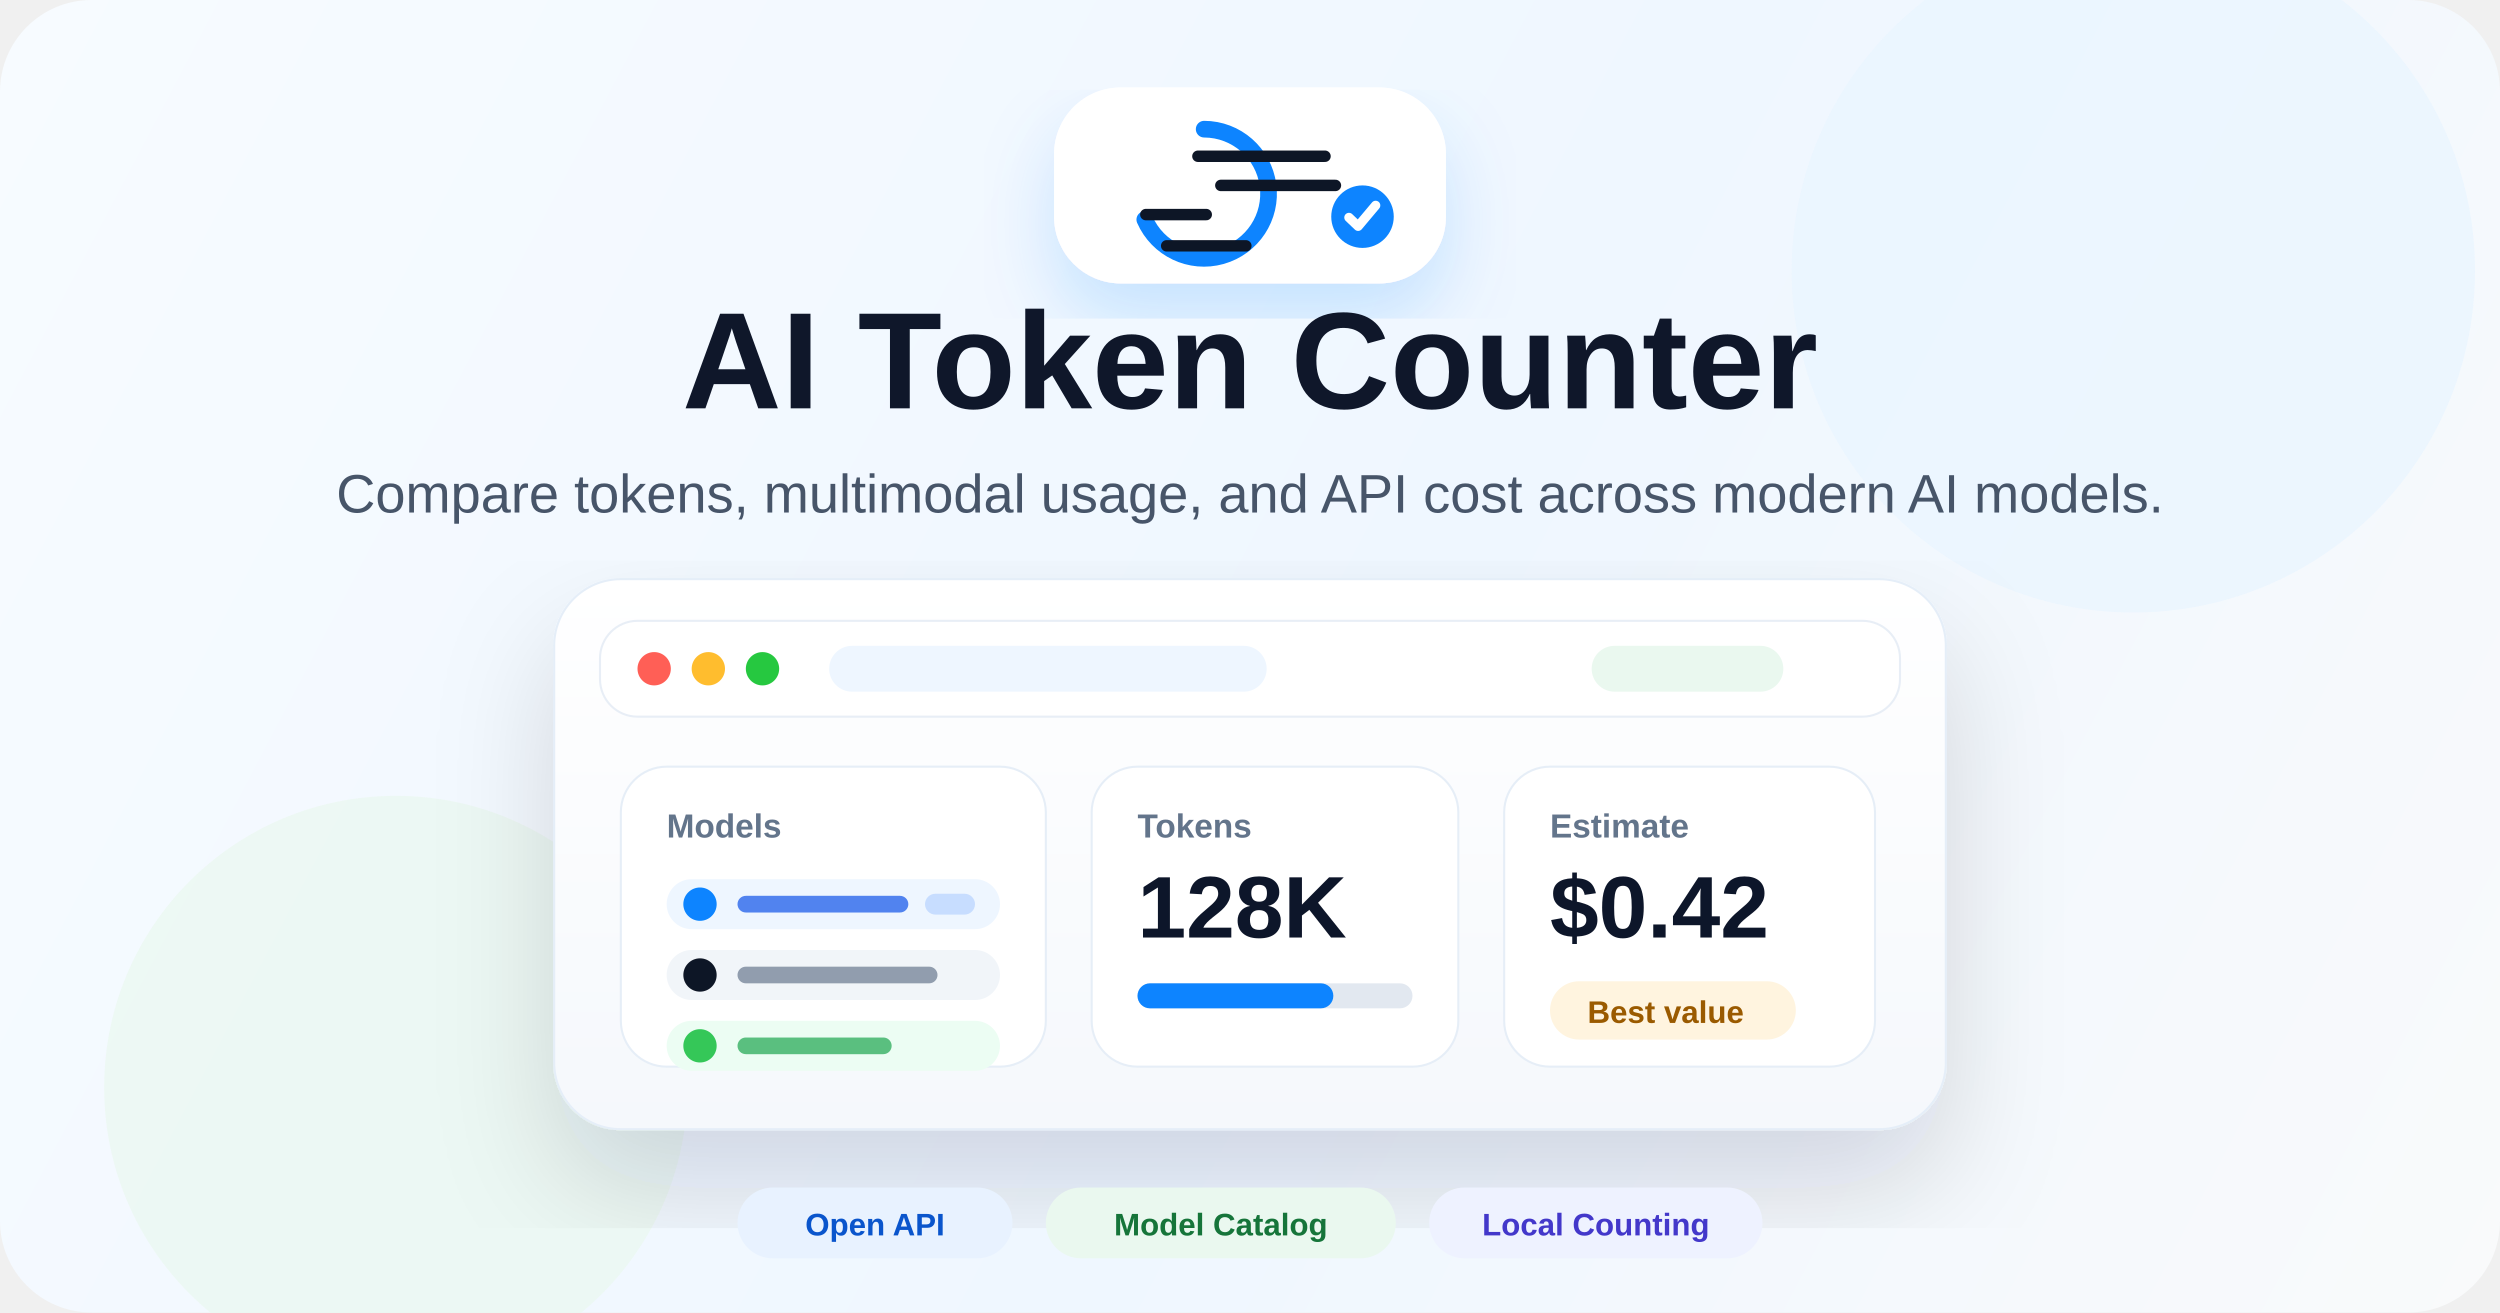
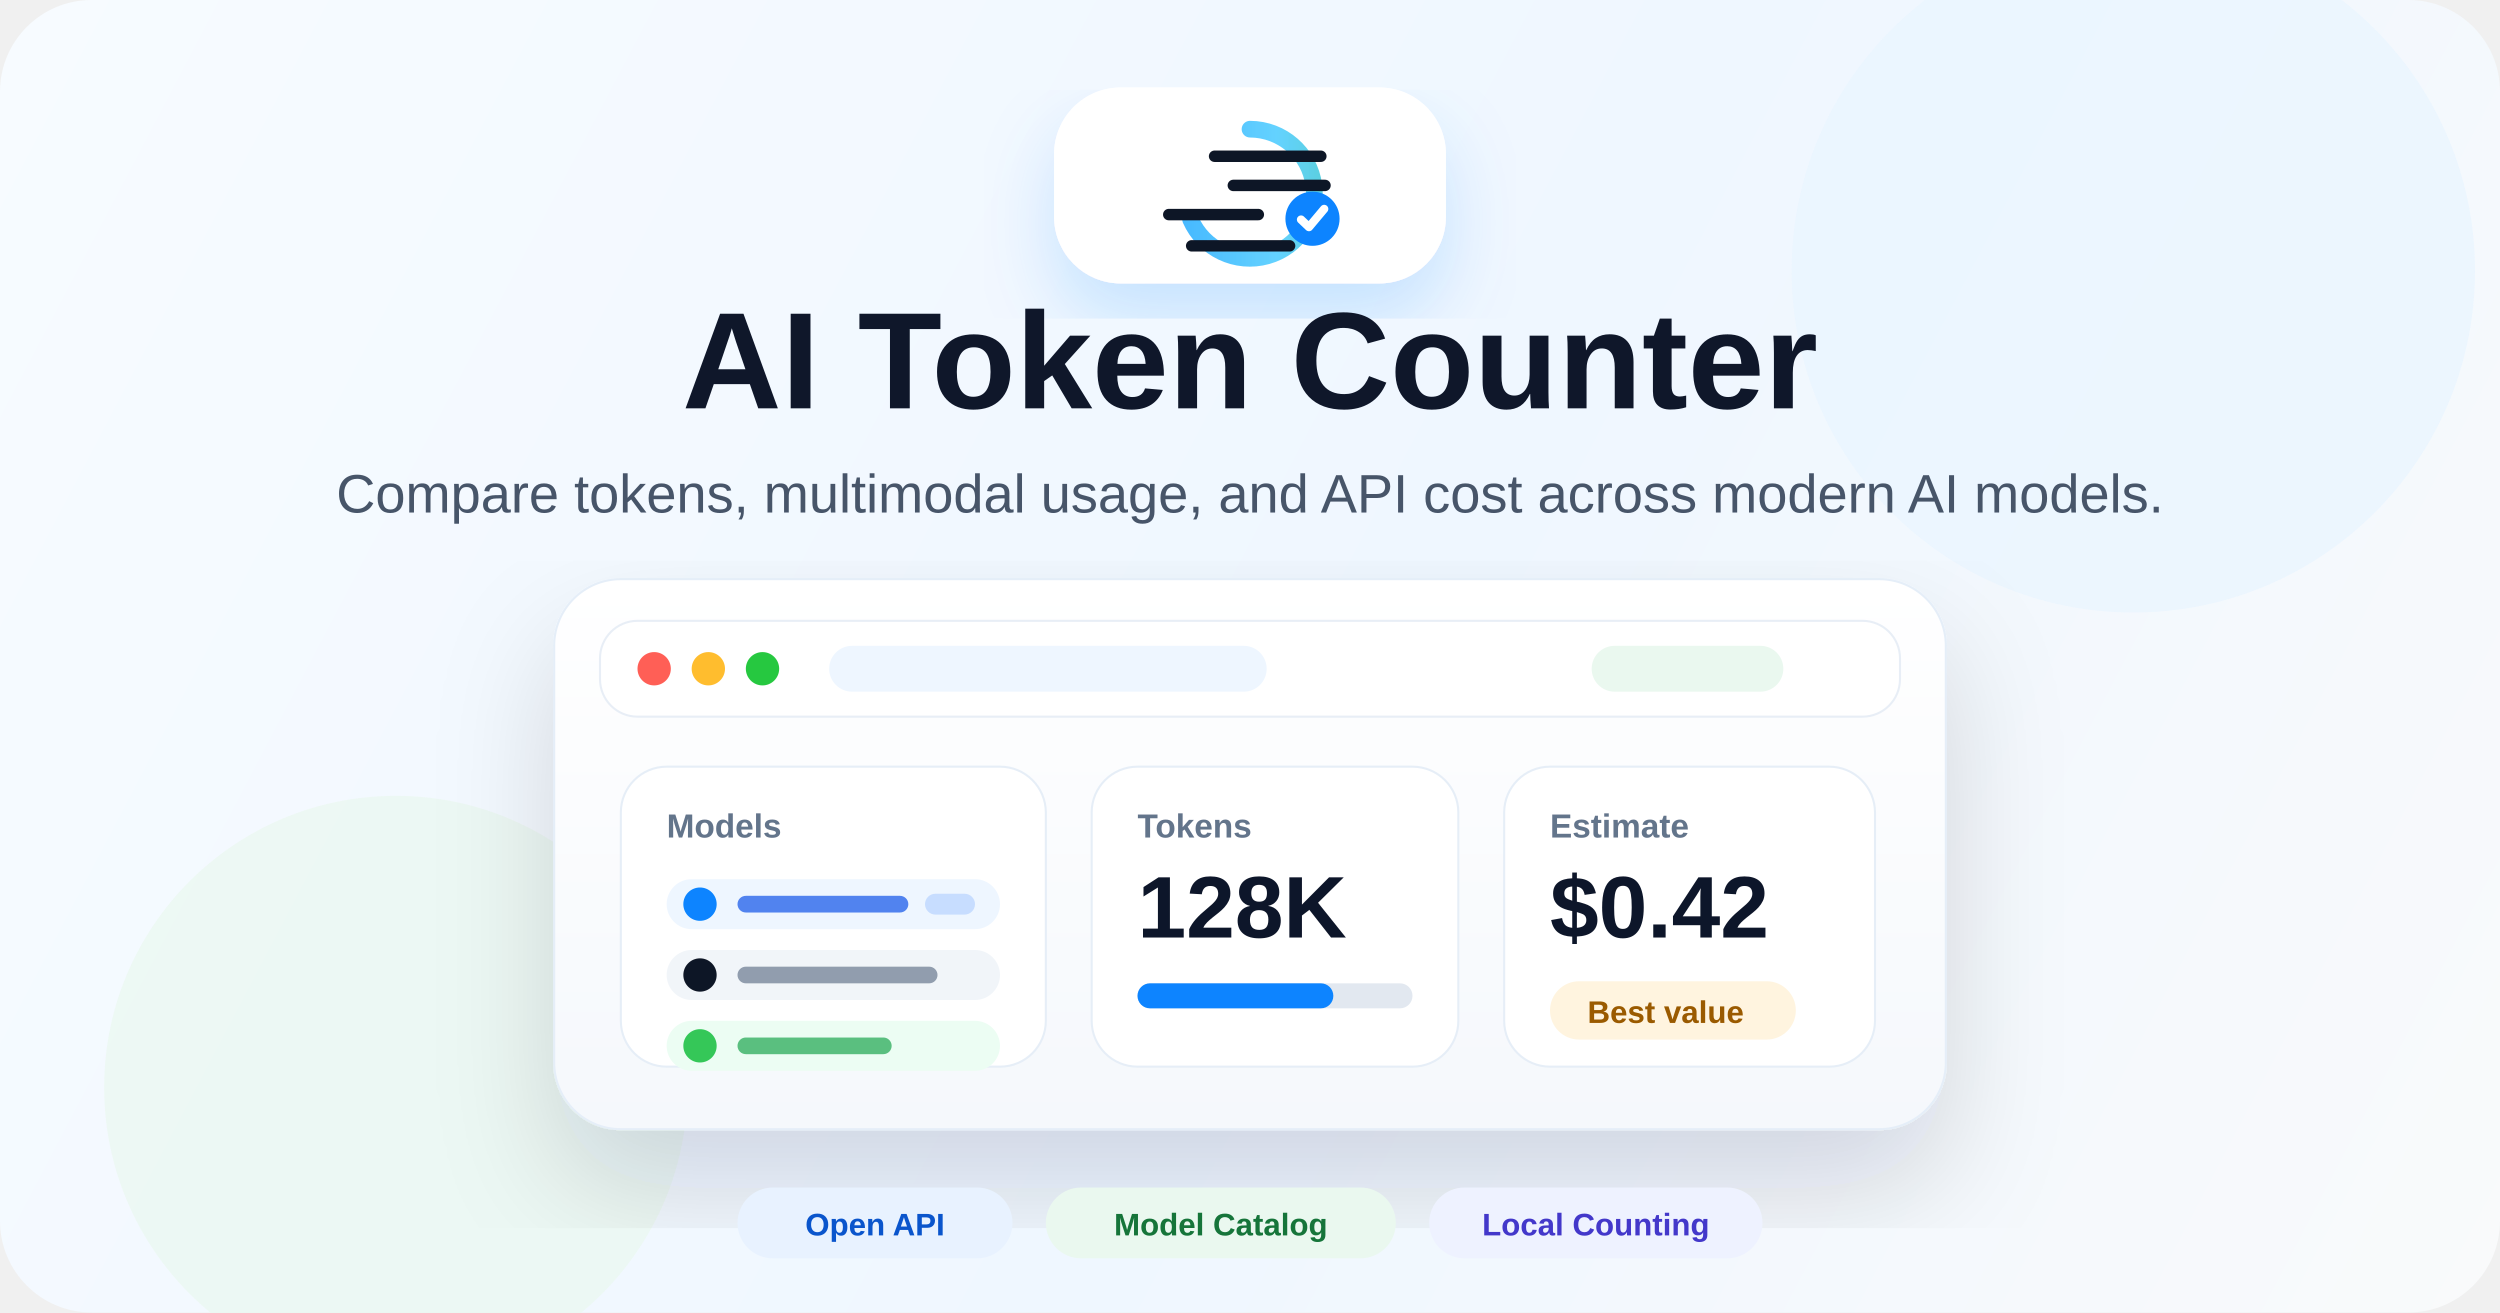
<svg xmlns="http://www.w3.org/2000/svg" viewBox="0 0 1200 630" role="img" aria-labelledby="title desc">
  <defs>
    <linearGradient id="bg" x1="0" y1="0" x2="1200" y2="630" gradientUnits="userSpaceOnUse">
      <stop stop-color="#F7FBFF" />
      <stop offset=".55" stop-color="#EFF7FF" />
      <stop offset="1" stop-color="#F9FAFB" />
    </linearGradient>
    <linearGradient id="blue" x1="472" y1="94" x2="728" y2="94" gradientUnits="userSpaceOnUse">
      <stop stop-color="#0A84FF" />
      <stop offset=".55" stop-color="#64D2FF" />
      <stop offset="1" stop-color="#34C759" />
    </linearGradient>
    <linearGradient id="panel" x1="0" y1="0" x2="0" y2="1">
      <stop stop-color="#FFFFFF" />
      <stop offset="1" stop-color="#F5F8FC" />
    </linearGradient>
    <filter id="shadow" x="-12%" y="-14%" width="124%" height="132%">
      <feDropShadow dx="0" dy="28" stdDeviation="28" flood-color="#0F172A" flood-opacity=".14" />
    </filter>
    <filter id="softBlue" x="-18%" y="-18%" width="136%" height="136%">
      <feDropShadow dx="0" dy="18" stdDeviation="18" flood-color="#0A84FF" flood-opacity=".18" />
    </filter>
  </defs>
  <rect width="1200" height="630" rx="44" fill="url(#bg)" />
  <circle cx="1024" cy="130" r="164" fill="#E9F5FF" opacity=".75" />
  <circle cx="190" cy="522" r="140" fill="#EAF8EF" opacity=".7" />
  <g filter="url(#softBlue)">
    <rect x="506" y="42" width="188" height="94" rx="32" fill="#FFFFFF" />
    <rect x="508" y="44" width="184" height="90" rx="30" fill="none" stroke="#FFFFFF" stroke-opacity=".86" stroke-width="4" />
-     <g transform="translate(528 55)">
-       <path d="M50 7a31 31 0 1 1-28.5 43.4" fill="none" stroke="url(#blue)" stroke-width="8" stroke-linecap="round" />
-       <path d="M22 48h29M32 63h38M47 20h61M58 34h55" stroke="#111827" stroke-width="5.5" stroke-linecap="round" />
-       <circle cx="126" cy="49" r="15" fill="#0A84FF" />
-       <path d="M119.5 49.4l4.4 4.2 8.4-10" fill="none" stroke="#FFFFFF" stroke-width="4.5" stroke-linecap="round" stroke-linejoin="round" />
+     <g>
+       <path d="M600 62a31 31 0 1 1-28.5 43.4" fill="none" stroke="url(#blue)" stroke-width="8" stroke-linecap="round" />
+       <path d="M561 103h43M572 118h47M583 75h51M592 89h44" stroke="#111827" stroke-width="5.5" stroke-linecap="round" />
+       <circle cx="630" cy="105" r="13" fill="#0A84FF" />
+       <path d="M624.5 105.4l3.8 3.6 7.3-8.7" fill="none" stroke="#FFFFFF" stroke-width="4" stroke-linecap="round" stroke-linejoin="round" />
    </g>
  </g>
  <text x="600" y="196" text-anchor="middle" fill="#0F172A" font-family="-apple-system,BlinkMacSystemFont,'SF Pro Display','Segoe UI',Arial,sans-serif" font-size="66" font-weight="760">AI Token Counter</text>
  <text x="600" y="246" text-anchor="middle" fill="#475569" font-family="-apple-system,BlinkMacSystemFont,'SF Pro Text','Segoe UI',Arial,sans-serif" font-size="26" font-weight="450">Compare tokens, multimodal usage, and API cost across modern AI models.</text>
  <g transform="translate(266 278)" filter="url(#shadow)">
    <rect width="668" height="264" rx="32" fill="url(#panel)" stroke="#E5EEF8" />
    <rect x="22" y="20" width="624" height="46" rx="18" fill="#FFFFFF" stroke="#E8EEF6" />
    <circle cx="48" cy="43" r="8" fill="#FF5F57" />
    <circle cx="74" cy="43" r="8" fill="#FFBD2E" />
    <circle cx="100" cy="43" r="8" fill="#28C840" />
    <rect x="132" y="32" width="210" height="22" rx="11" fill="#EEF6FF" />
    <rect x="498" y="32" width="92" height="22" rx="11" fill="#EAF8EF" />
    <g transform="translate(32 90)">
      <rect width="204" height="144" rx="22" fill="#FFFFFF" stroke="#E6EEF7" />
      <text x="22" y="34" fill="#64748B" font-family="-apple-system,BlinkMacSystemFont,'SF Pro Text','Segoe UI',Arial,sans-serif" font-size="16" font-weight="650">Models</text>
      <g transform="translate(22 54)">
        <rect width="160" height="24" rx="12" fill="#EEF6FF" />
        <circle cx="16" cy="12" r="8" fill="#0A84FF" />
        <rect x="34" y="8" width="82" height="8" rx="4" fill="#2563EB" opacity=".78" />
        <rect x="124" y="7" width="24" height="10" rx="5" fill="#C7DDFF" />
      </g>
      <g transform="translate(22 88)">
        <rect width="160" height="24" rx="12" fill="#F1F5F9" />
        <circle cx="16" cy="12" r="8" fill="#111827" />
        <rect x="34" y="8" width="96" height="8" rx="4" fill="#64748B" opacity=".68" />
      </g>
      <g transform="translate(22 122)">
        <rect width="160" height="24" rx="12" fill="#ECFDF3" />
        <circle cx="16" cy="12" r="8" fill="#34C759" />
        <rect x="34" y="8" width="74" height="8" rx="4" fill="#16A34A" opacity=".68" />
      </g>
    </g>
    <g transform="translate(258 90)">
      <rect width="176" height="144" rx="22" fill="#FFFFFF" stroke="#E6EEF7" />
      <text x="22" y="34" fill="#64748B" font-family="-apple-system,BlinkMacSystemFont,'SF Pro Text','Segoe UI',Arial,sans-serif" font-size="16" font-weight="650">Tokens</text>
      <text x="22" y="82" fill="#0F172A" font-family="-apple-system,BlinkMacSystemFont,'SF Pro Display','Segoe UI',Arial,sans-serif" font-size="42" font-weight="760">128K</text>
      <rect x="22" y="104" width="132" height="12" rx="6" fill="#E2E8F0" />
      <rect x="22" y="104" width="94" height="12" rx="6" fill="#0A84FF" />
    </g>
    <g transform="translate(456 90)">
      <rect width="178" height="144" rx="22" fill="#FFFFFF" stroke="#E6EEF7" />
      <text x="22" y="34" fill="#64748B" font-family="-apple-system,BlinkMacSystemFont,'SF Pro Text','Segoe UI',Arial,sans-serif" font-size="16" font-weight="650">Estimate</text>
      <text x="22" y="82" fill="#0F172A" font-family="-apple-system,BlinkMacSystemFont,'SF Pro Display','Segoe UI',Arial,sans-serif" font-size="42" font-weight="760">$0.42</text>
      <rect x="22" y="103" width="118" height="28" rx="14" fill="#FFF4DF" />
      <text x="40" y="123" fill="#9A5A00" font-family="-apple-system,BlinkMacSystemFont,'SF Pro Text','Segoe UI',Arial,sans-serif" font-size="15" font-weight="700">Best value</text>
    </g>
  </g>
  <g transform="translate(354 570)">
    <rect width="132" height="34" rx="17" fill="#E8F2FF" />
    <text x="66" y="23" text-anchor="middle" fill="#0A55CC" font-family="-apple-system,BlinkMacSystemFont,'SF Pro Text','Segoe UI',Arial,sans-serif" font-size="15" font-weight="700">Open API</text>
    <rect x="148" width="168" height="34" rx="17" fill="#EAF8EF" />
    <text x="232" y="23" text-anchor="middle" fill="#16753A" font-family="-apple-system,BlinkMacSystemFont,'SF Pro Text','Segoe UI',Arial,sans-serif" font-size="15" font-weight="700">Model Catalog</text>
    <rect x="332" width="160" height="34" rx="17" fill="#EEF2FF" />
    <text x="412" y="23" text-anchor="middle" fill="#4338CA" font-family="-apple-system,BlinkMacSystemFont,'SF Pro Text','Segoe UI',Arial,sans-serif" font-size="15" font-weight="700">Local Counting</text>
  </g>
</svg>
